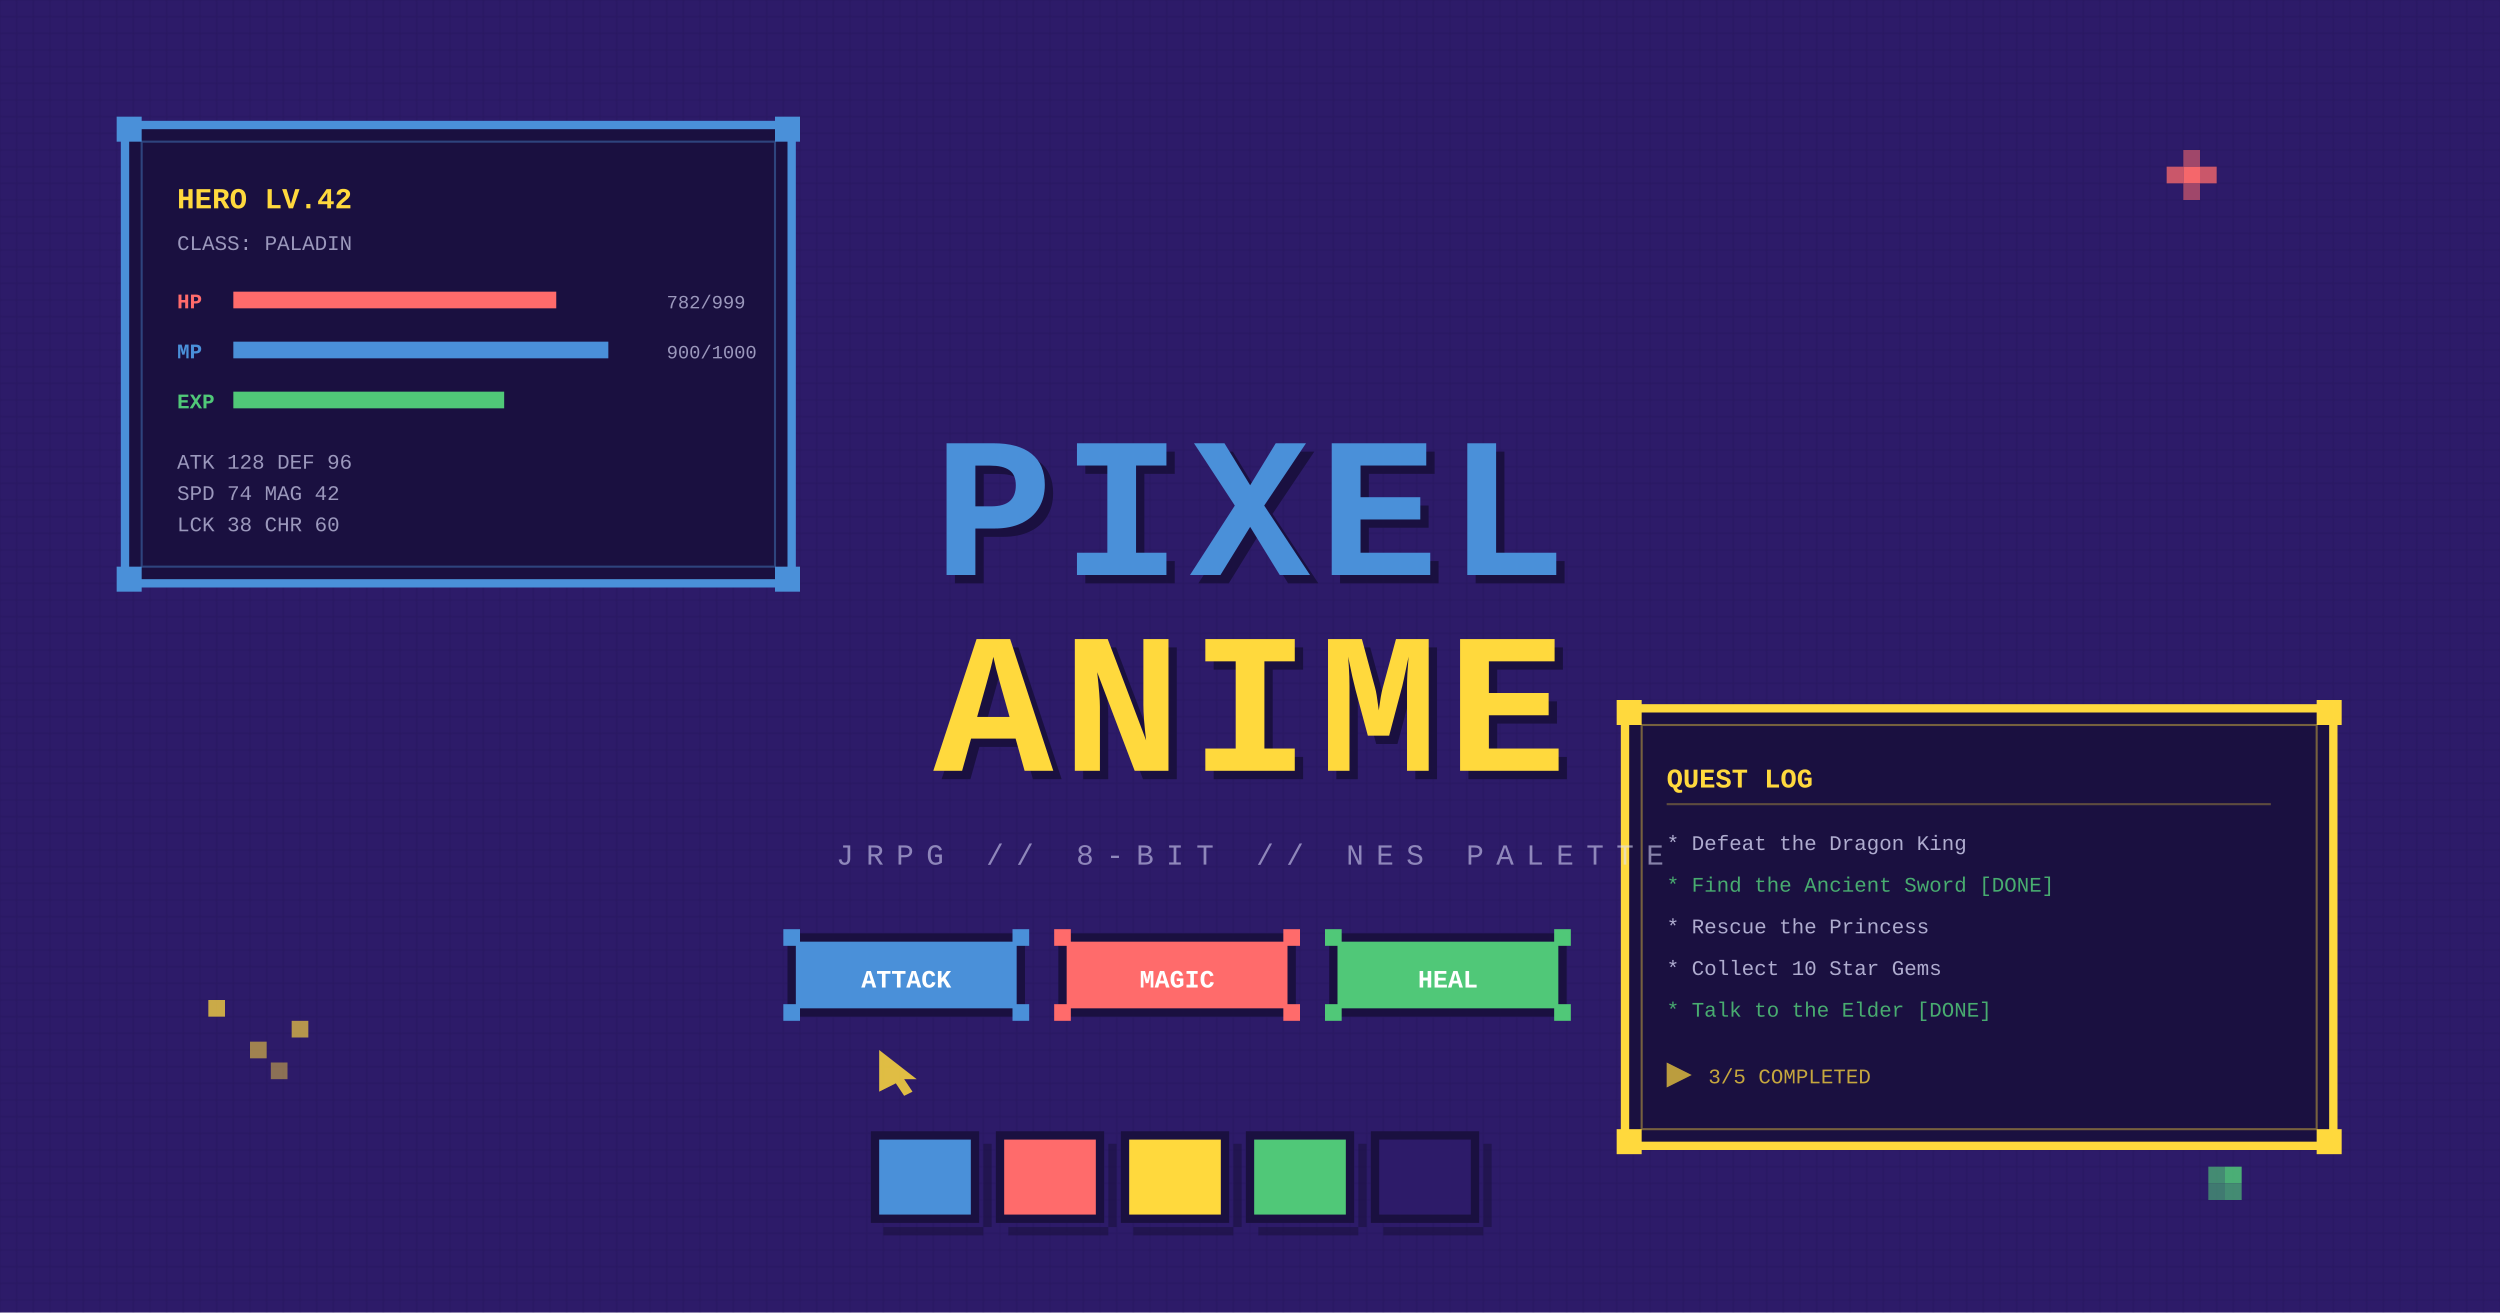
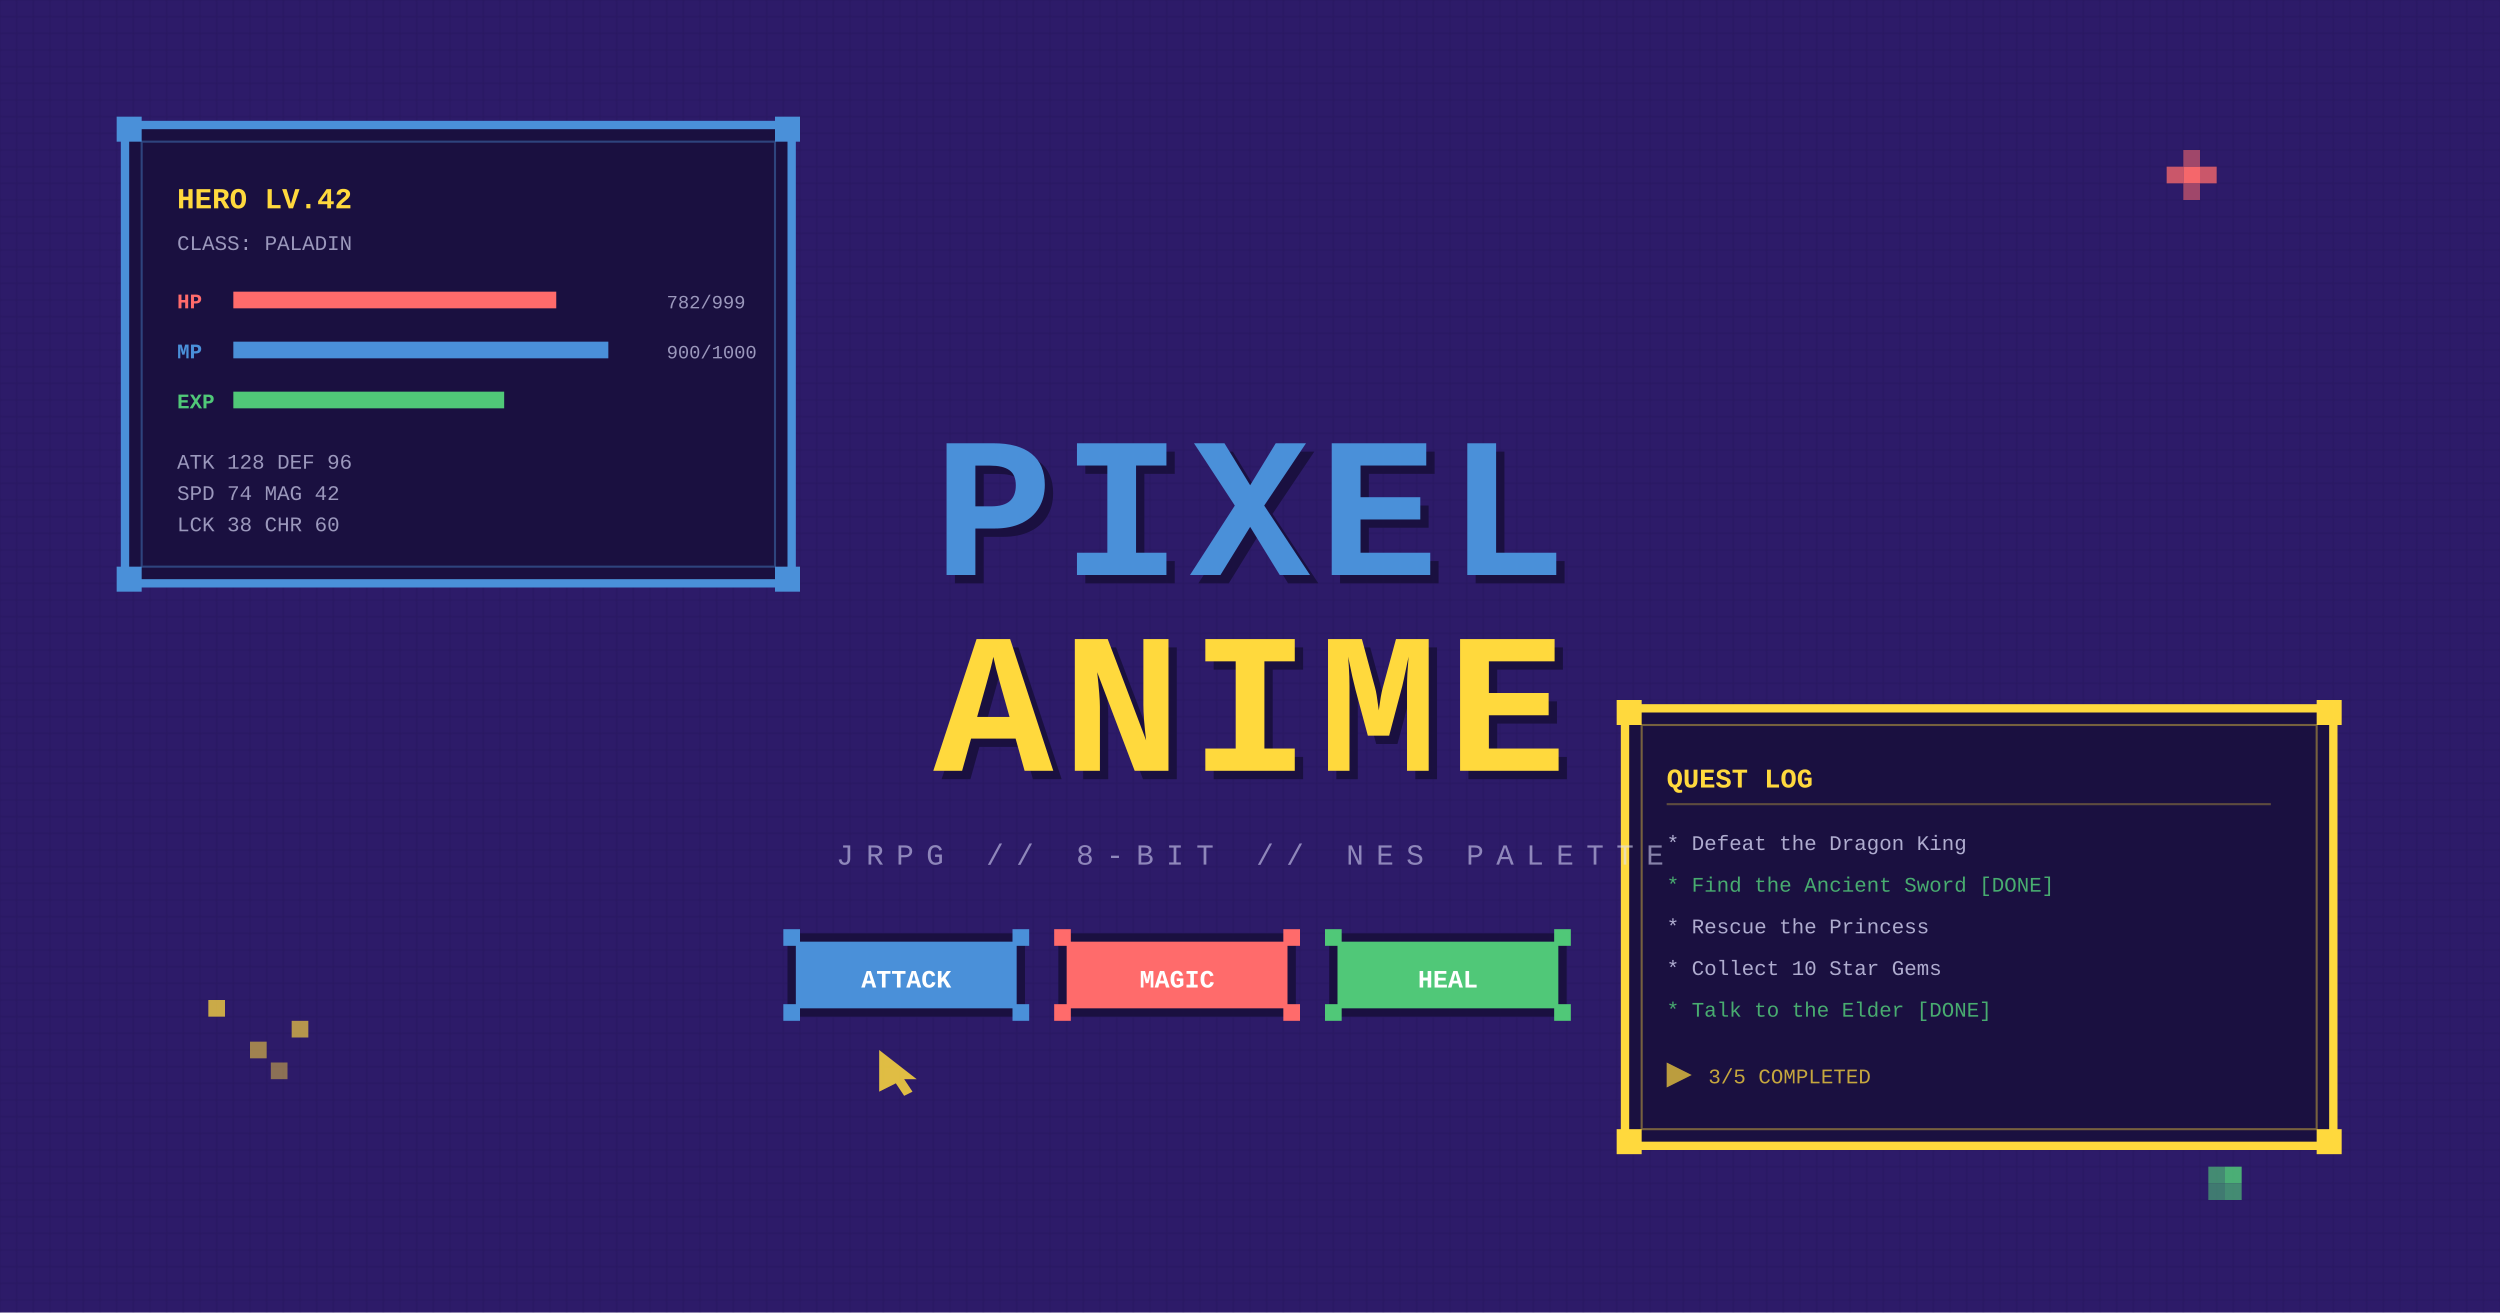
<svg xmlns="http://www.w3.org/2000/svg" width="1200" height="630" viewBox="0 0 1200 630" fill="none">
  <defs>
    <pattern id="paPixelGrid" x="0" y="0" width="8" height="8" patternUnits="userSpaceOnUse">
      <rect width="8" height="8" fill="none" stroke="#1a1040" stroke-width="0.3" opacity="0.30" />
    </pattern>
  </defs>
  <rect width="1200" height="630" fill="#2d1b69" />
  <rect width="1200" height="630" fill="url(#paPixelGrid)" />
  <rect x="60" y="60" width="320" height="220" fill="#1a1040" stroke="#4a90d9" stroke-width="4" />
  <rect x="68" y="68" width="304" height="204" fill="none" stroke="#4a90d9" stroke-width="1" opacity="0.4" />
  <rect x="56" y="56" width="12" height="12" fill="#4a90d9" />
  <rect x="372" y="56" width="12" height="12" fill="#4a90d9" />
  <rect x="56" y="272" width="12" height="12" fill="#4a90d9" />
  <rect x="372" y="272" width="12" height="12" fill="#4a90d9" />
  <text x="85" y="100" font-family="ui-monospace, 'Courier New', monospace" font-size="14" fill="#ffd93d" font-weight="700">HERO  LV.42</text>
  <text x="85" y="120" font-family="ui-monospace, 'Courier New', monospace" font-size="10" fill="#e0e0ff" opacity="0.65">CLASS: PALADIN</text>
  <text x="85" y="148" font-family="ui-monospace, 'Courier New', monospace" font-size="10" fill="#ff6b6b" font-weight="700">HP</text>
  <rect x="110" y="138" width="200" height="12" fill="#1a1040" stroke="#1a1040" stroke-width="2" />
  <rect x="112" y="140" width="155" height="8" fill="#ff6b6b" />
  <text x="320" y="148" font-family="ui-monospace, 'Courier New', monospace" font-size="9" fill="#e0e0ff" opacity="0.65">782/999</text>
  <text x="85" y="172" font-family="ui-monospace, 'Courier New', monospace" font-size="10" fill="#4a90d9" font-weight="700">MP</text>
  <rect x="110" y="162" width="200" height="12" fill="#1a1040" stroke="#1a1040" stroke-width="2" />
  <rect x="112" y="164" width="180" height="8" fill="#4a90d9" />
  <text x="320" y="172" font-family="ui-monospace, 'Courier New', monospace" font-size="9" fill="#e0e0ff" opacity="0.65">900/1000</text>
  <text x="85" y="196" font-family="ui-monospace, 'Courier New', monospace" font-size="10" fill="#50c878" font-weight="700">EXP</text>
  <rect x="110" y="186" width="200" height="12" fill="#1a1040" stroke="#1a1040" stroke-width="2" />
  <rect x="112" y="188" width="130" height="8" fill="#50c878" />
  <text x="85" y="225" font-family="ui-monospace, 'Courier New', monospace" font-size="10" fill="#e0e0ff" opacity="0.65">ATK 128  DEF  96</text>
  <text x="85" y="240" font-family="ui-monospace, 'Courier New', monospace" font-size="10" fill="#e0e0ff" opacity="0.65">SPD  74  MAG  42</text>
  <text x="85" y="255" font-family="ui-monospace, 'Courier New', monospace" font-size="10" fill="#e0e0ff" opacity="0.65">LCK  38  CHR  60</text>
  <rect x="780" y="340" width="340" height="210" fill="#1a1040" stroke="#ffd93d" stroke-width="4" />
  <rect x="788" y="348" width="324" height="194" fill="none" stroke="#ffd93d" stroke-width="1" opacity="0.4" />
  <rect x="776" y="336" width="12" height="12" fill="#ffd93d" />
  <rect x="1112" y="336" width="12" height="12" fill="#ffd93d" />
  <rect x="776" y="542" width="12" height="12" fill="#ffd93d" />
  <rect x="1112" y="542" width="12" height="12" fill="#ffd93d" />
  <text x="800" y="378" font-family="ui-monospace, 'Courier New', monospace" font-size="13" fill="#ffd93d" font-weight="700">QUEST LOG</text>
  <line x1="800" y1="386" x2="1090" y2="386" stroke="#ffd93d" stroke-width="1" opacity="0.3" />
  <text x="800" y="408" font-family="ui-monospace, 'Courier New', monospace" font-size="10" fill="#e0e0ff" opacity="0.75">* Defeat the Dragon King</text>
  <text x="800" y="428" font-family="ui-monospace, 'Courier New', monospace" font-size="10" fill="#50c878" opacity="0.85">* Find the Ancient Sword  [DONE]</text>
  <text x="800" y="448" font-family="ui-monospace, 'Courier New', monospace" font-size="10" fill="#e0e0ff" opacity="0.75">* Rescue the Princess</text>
  <text x="800" y="468" font-family="ui-monospace, 'Courier New', monospace" font-size="10" fill="#e0e0ff" opacity="0.75">* Collect 10 Star Gems</text>
  <text x="800" y="488" font-family="ui-monospace, 'Courier New', monospace" font-size="10" fill="#50c878" opacity="0.85">* Talk to the Elder    [DONE]</text>
  <polygon points="800,510 812,516 800,522" fill="#ffd93d" opacity="0.7" />
  <text x="820" y="520" font-family="ui-monospace, 'Courier New', monospace" font-size="10" fill="#ffd93d" opacity="0.75">3/5 COMPLETED</text>
  <rect x="1040" y="80" width="8" height="8" fill="#ff6b6b" opacity="0.75" />
  <rect x="1048" y="72" width="8" height="8" fill="#ff6b6b" opacity="0.55" />
  <rect x="1048" y="88" width="8" height="8" fill="#ff6b6b" opacity="0.55" />
  <rect x="1048" y="80" width="8" height="8" fill="#ff6b6b" opacity="0.95" />
  <rect x="1056" y="80" width="8" height="8" fill="#ff6b6b" opacity="0.75" />
  <rect x="100" y="480" width="8" height="8" fill="#ffd93d" opacity="0.75" />
  <rect x="120" y="500" width="8" height="8" fill="#ffd93d" opacity="0.55" />
  <rect x="140" y="490" width="8" height="8" fill="#ffd93d" opacity="0.65" />
  <rect x="130" y="510" width="8" height="8" fill="#ffd93d" opacity="0.45" />
  <rect x="1060" y="560" width="8" height="8" fill="#50c878" opacity="0.65" />
  <rect x="1068" y="560" width="8" height="8" fill="#50c878" opacity="0.85" />
  <rect x="1060" y="568" width="8" height="8" fill="#50c878" opacity="0.55" />
  <rect x="1068" y="568" width="8" height="8" fill="#50c878" opacity="0.65" />
  <text x="604" y="280" font-family="ui-monospace, 'Courier New', monospace" font-size="96" font-weight="700" fill="#1a1040" text-anchor="middle" letter-spacing="4">PIXEL</text>
  <text x="600" y="276" font-family="ui-monospace, 'Courier New', monospace" font-size="96" font-weight="700" fill="#4a90d9" text-anchor="middle" letter-spacing="4">PIXEL</text>
  <text x="604" y="374" font-family="ui-monospace, 'Courier New', monospace" font-size="96" font-weight="700" fill="#1a1040" text-anchor="middle" letter-spacing="4">ANIME</text>
  <text x="600" y="370" font-family="ui-monospace, 'Courier New', monospace" font-size="96" font-weight="700" fill="#ffd93d" text-anchor="middle" letter-spacing="4">ANIME</text>
  <text x="600" y="415" font-family="ui-monospace, 'Courier New', monospace" font-size="14" fill="#e0e0ff" text-anchor="middle" opacity="0.55" letter-spacing="6">JRPG // 8-BIT // NES PALETTE</text>
  <rect x="380" y="450" width="110" height="36" fill="#4a90d9" stroke="#1a1040" stroke-width="4" />
  <rect x="376" y="446" width="8" height="8" fill="#4a90d9" />
  <rect x="486" y="446" width="8" height="8" fill="#4a90d9" />
  <rect x="376" y="482" width="8" height="8" fill="#4a90d9" />
  <rect x="486" y="482" width="8" height="8" fill="#4a90d9" />
  <text x="435" y="474" font-family="ui-monospace, 'Courier New', monospace" font-size="12" fill="white" font-weight="700" text-anchor="middle">ATTACK</text>
  <rect x="510" y="450" width="110" height="36" fill="#ff6b6b" stroke="#1a1040" stroke-width="4" />
  <rect x="506" y="446" width="8" height="8" fill="#ff6b6b" />
  <rect x="616" y="446" width="8" height="8" fill="#ff6b6b" />
  <rect x="506" y="482" width="8" height="8" fill="#ff6b6b" />
  <rect x="616" y="482" width="8" height="8" fill="#ff6b6b" />
  <text x="565" y="474" font-family="ui-monospace, 'Courier New', monospace" font-size="12" fill="white" font-weight="700" text-anchor="middle">MAGIC</text>
  <rect x="640" y="450" width="110" height="36" fill="#50c878" stroke="#1a1040" stroke-width="4" />
  <rect x="636" y="446" width="8" height="8" fill="#50c878" />
  <rect x="746" y="446" width="8" height="8" fill="#50c878" />
  <rect x="636" y="482" width="8" height="8" fill="#50c878" />
  <rect x="746" y="482" width="8" height="8" fill="#50c878" />
  <text x="695" y="474" font-family="ui-monospace, 'Courier New', monospace" font-size="12" fill="white" font-weight="700" text-anchor="middle">HEAL</text>
  <polygon points="422,504 422,524 430,520 434,526 438,524 434,518 440,518" fill="#ffd93d" opacity="0.85" />
-   <rect x="420" y="545" width="48" height="40" fill="#4a90d9" stroke="#1a1040" stroke-width="4" />
-   <rect x="480" y="545" width="48" height="40" fill="#ff6b6b" stroke="#1a1040" stroke-width="4" />
-   <rect x="540" y="545" width="48" height="40" fill="#ffd93d" stroke="#1a1040" stroke-width="4" />
-   <rect x="600" y="545" width="48" height="40" fill="#50c878" stroke="#1a1040" stroke-width="4" />
-   <rect x="660" y="545" width="48" height="40" fill="#2d1b69" stroke="#1a1040" stroke-width="4" />
-   <rect x="424" y="589" width="48" height="4" fill="#1a1040" opacity="0.6" />
-   <rect x="484" y="589" width="48" height="4" fill="#1a1040" opacity="0.6" />
-   <rect x="544" y="589" width="48" height="4" fill="#1a1040" opacity="0.6" />
-   <rect x="604" y="589" width="48" height="4" fill="#1a1040" opacity="0.6" />
-   <rect x="664" y="589" width="48" height="4" fill="#1a1040" opacity="0.6" />
-   <rect x="472" y="549" width="4" height="40" fill="#1a1040" opacity="0.6" />
-   <rect x="532" y="549" width="4" height="40" fill="#1a1040" opacity="0.6" />
-   <rect x="592" y="549" width="4" height="40" fill="#1a1040" opacity="0.6" />
-   <rect x="652" y="549" width="4" height="40" fill="#1a1040" opacity="0.6" />
-   <rect x="712" y="549" width="4" height="40" fill="#1a1040" opacity="0.6" />
</svg>
